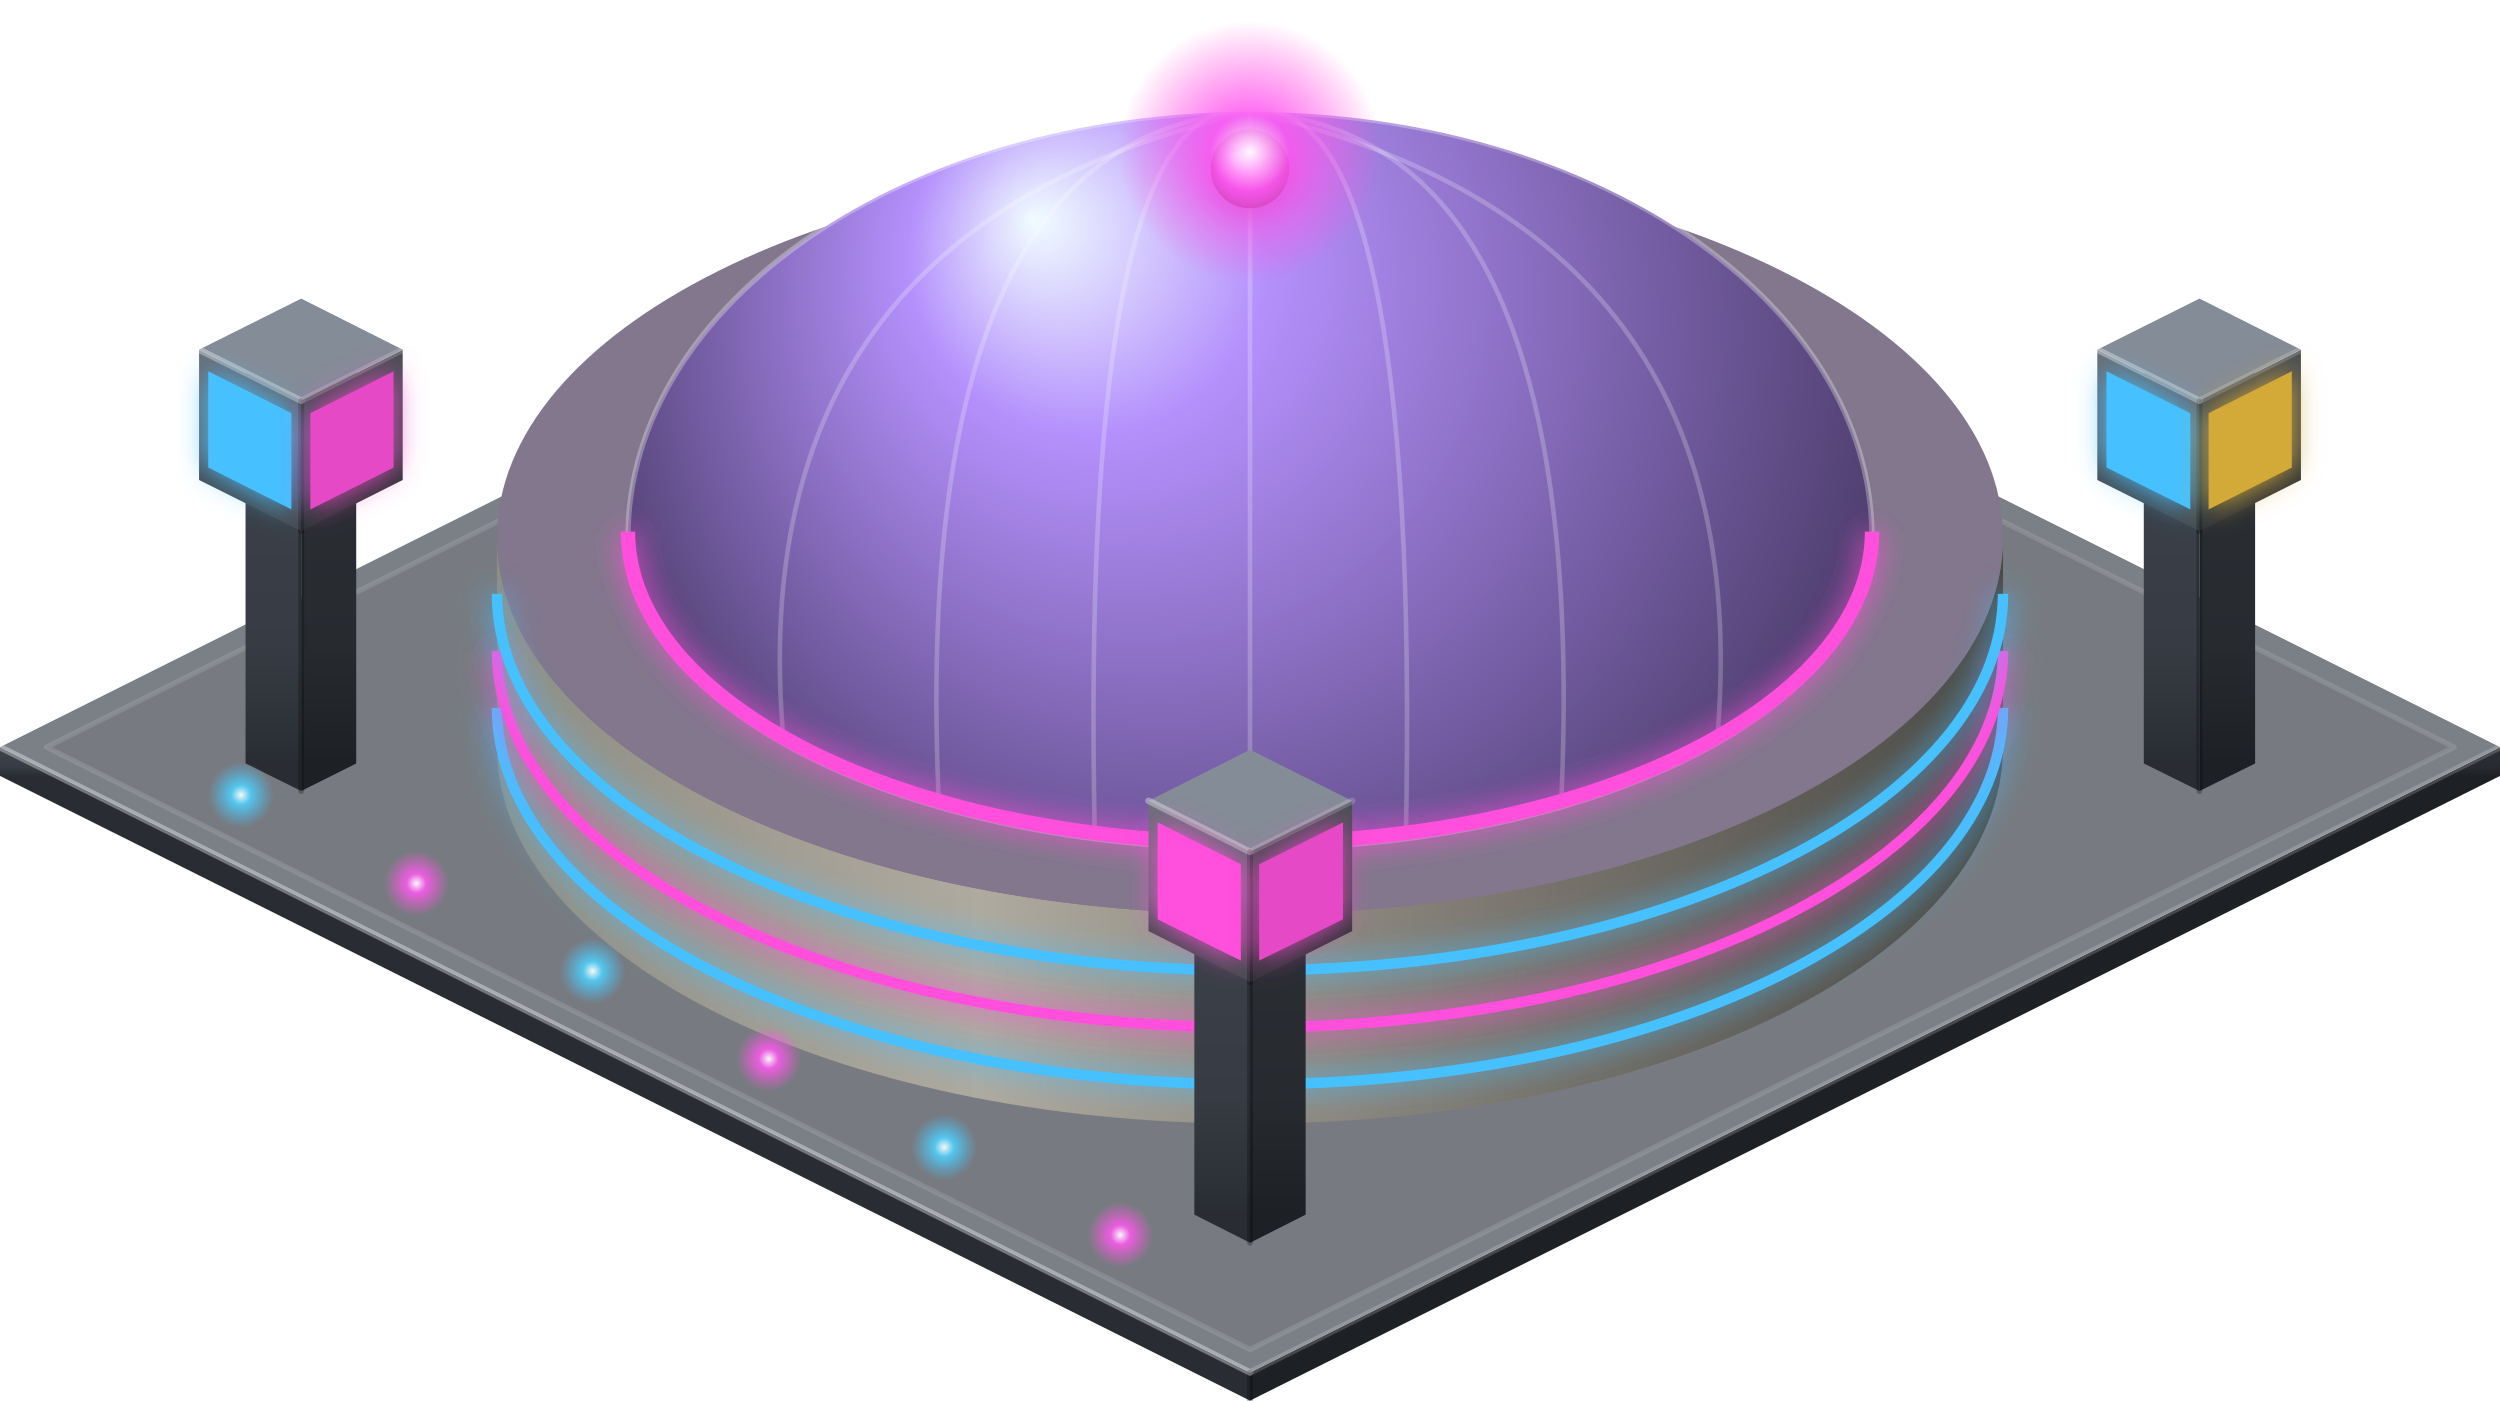
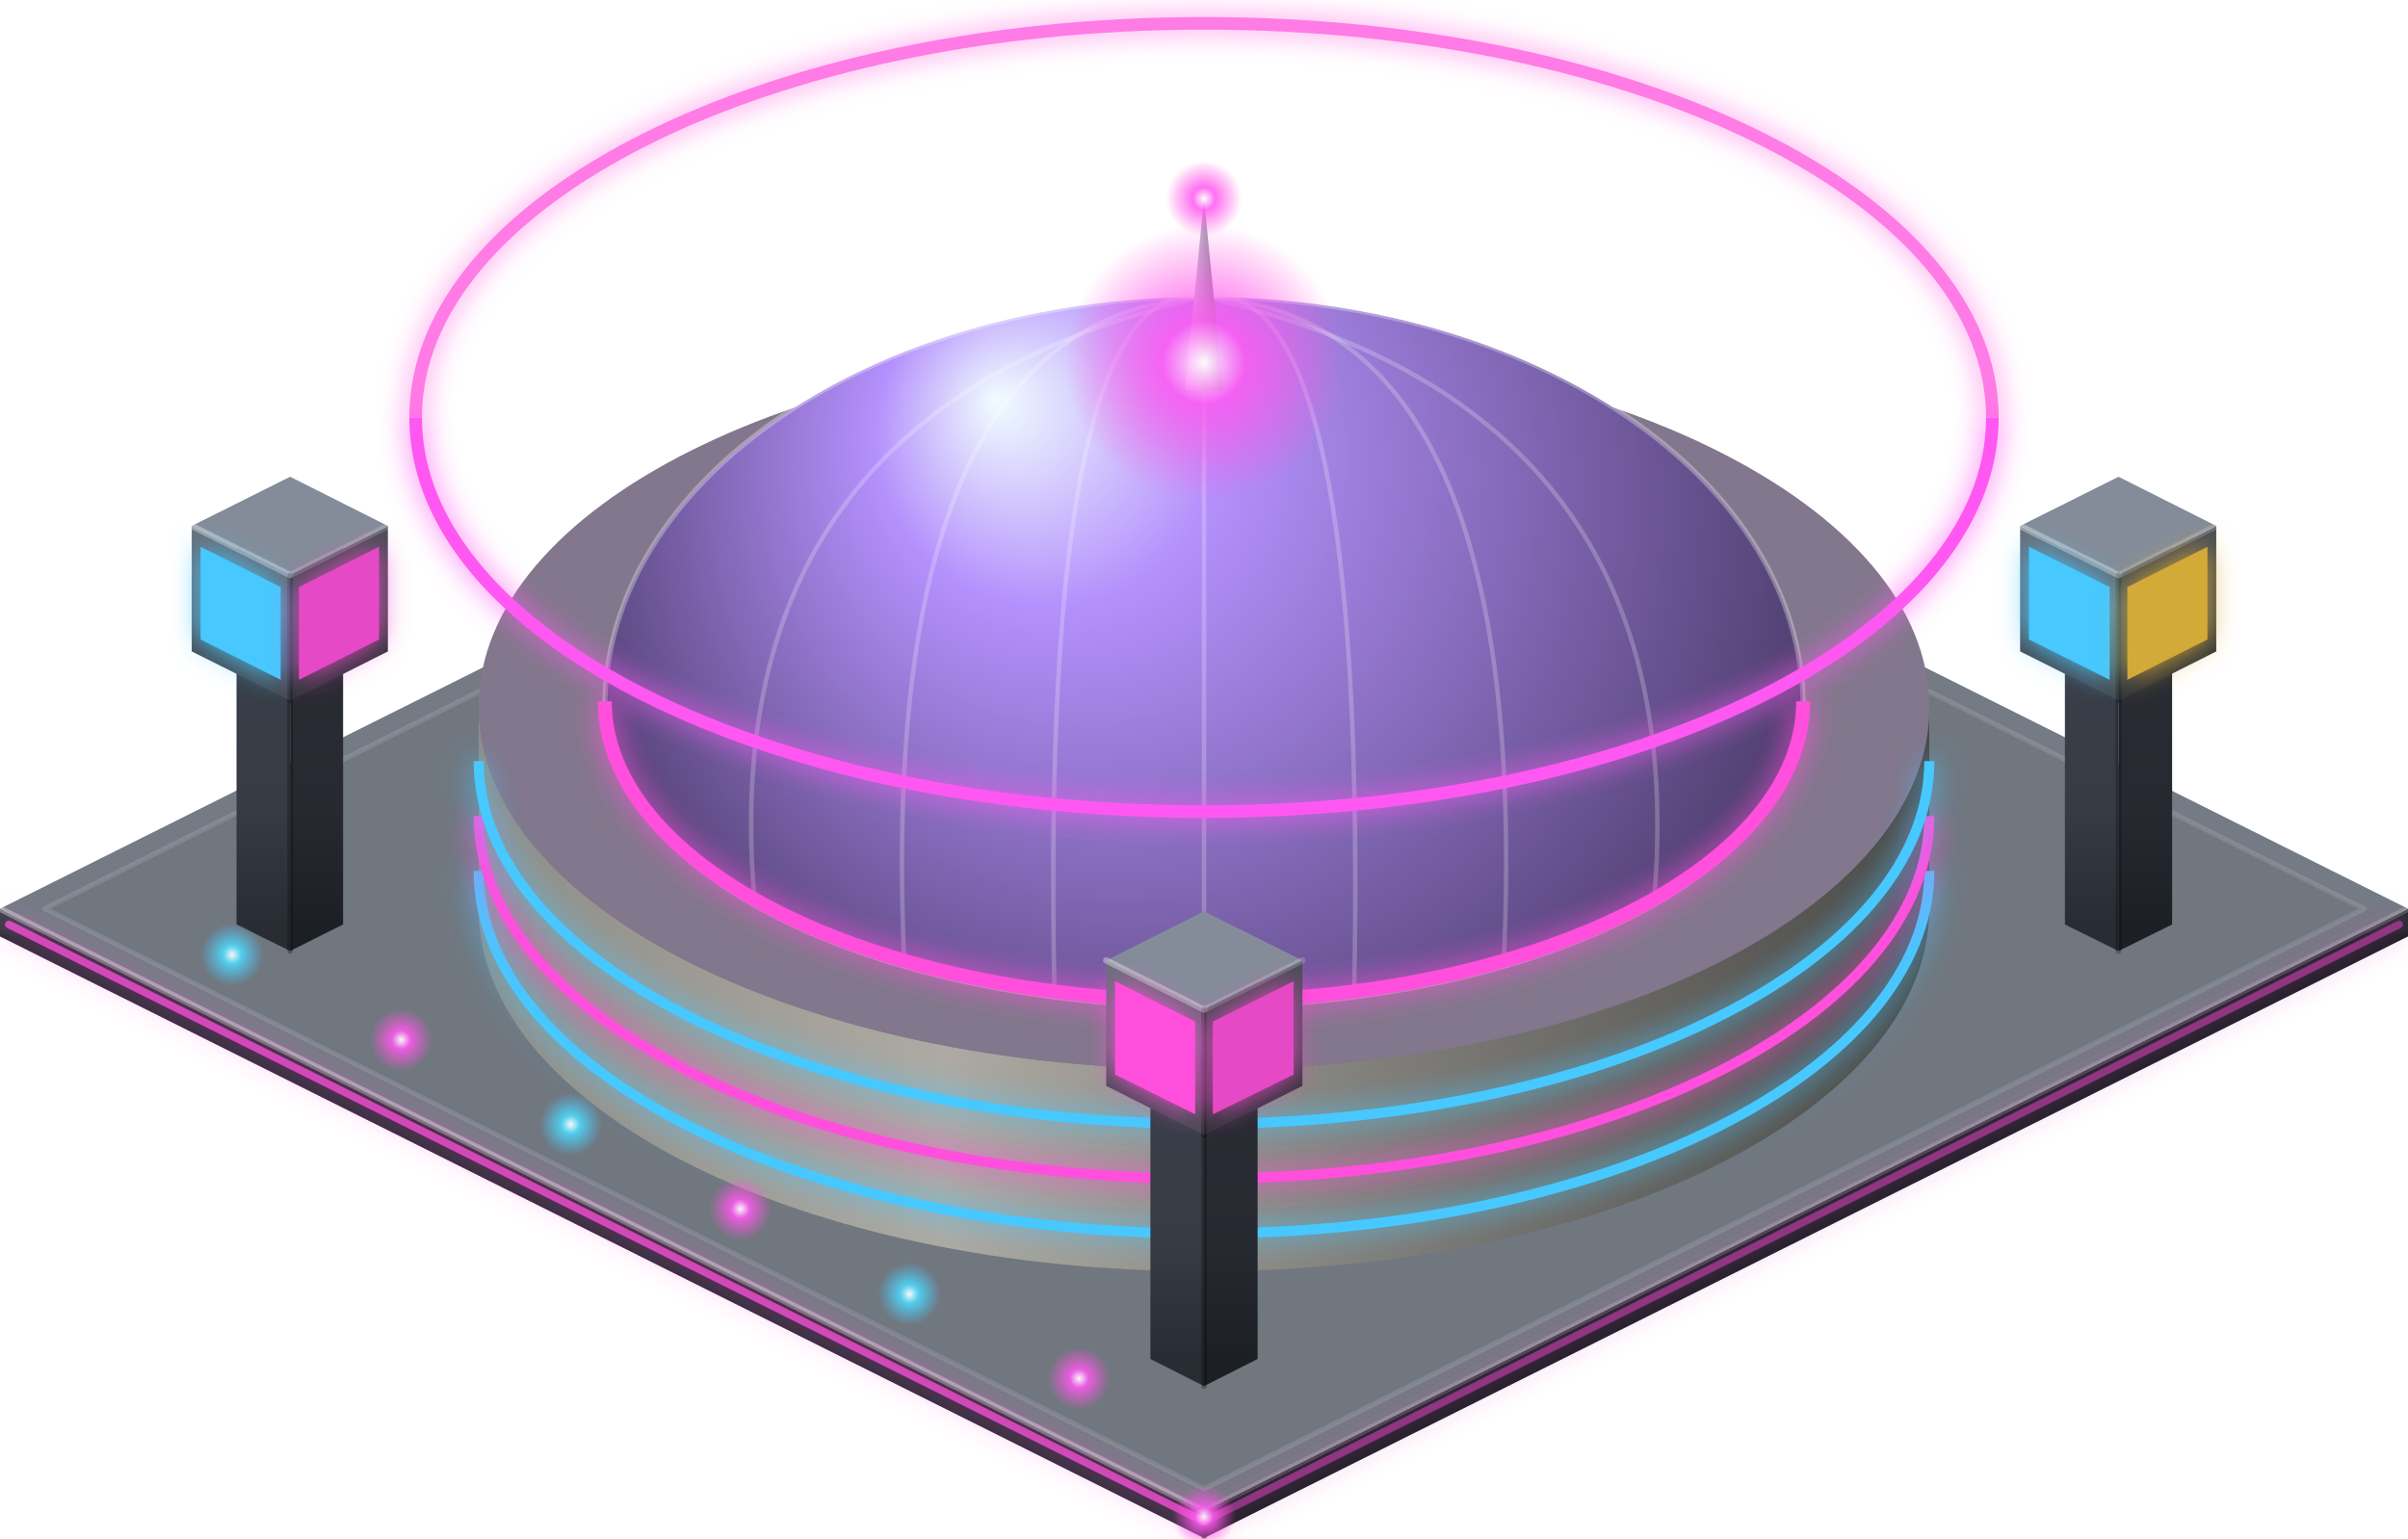
- <svg xmlns="http://www.w3.org/2000/svg" viewBox="0 -23 381.8 213.9" width="381.8" height="213.9">
+ <svg xmlns="http://www.w3.org/2000/svg" viewBox="0 -53 381.8 243.9" width="381.8" height="243.9">
  <defs>
    <filter id="glow" x="-50%" y="-50%" width="200%" height="200%">
      <feGaussianBlur stdDeviation="2.2" result="b" />
      <feMerge>
        <feMergeNode in="b" />
        <feMergeNode in="SourceGraphic" />
      </feMerge>
    </filter>
    <filter id="soft" x="-20%" y="-20%" width="140%" height="140%">
      <feGaussianBlur stdDeviation="1.6" />
    </filter>
    <linearGradient id="g0" gradientUnits="userSpaceOnUse" x1="0" y1="95.5" x2="0" y2="91.1">
-       <stop offset="0" stop-color="rgb(41,45,51)" />
-       <stop offset="0.3" stop-color="rgb(55,60,68)" />
-       <stop offset="1" stop-color="rgb(62,67,76)" />
+       <stop offset="0" stop-color="rgb(40,44,51)" />
+       <stop offset="0.3" stop-color="rgb(54,59,68)" />
+       <stop offset="1" stop-color="rgb(60,65,76)" />
    </linearGradient>
    <linearGradient id="g1" gradientUnits="userSpaceOnUse" x1="0" y1="95.5" x2="0" y2="91.1">
-       <stop offset="0" stop-color="rgb(29,32,36)" />
-       <stop offset="0.3" stop-color="rgb(39,43,48)" />
-       <stop offset="1" stop-color="rgb(44,48,54)" />
-     </linearGradient>
-     <linearGradient id="g2" gradientUnits="userSpaceOnUse" x1="75.9" y1="0" x2="305.9" y2="0">
-       <stop offset="0" stop-color="rgb(144,141,131)" />
-       <stop offset="0.32" stop-color="rgb(175,170,159)" />
-       <stop offset="0.7" stop-color="rgb(119,115,108)" />
-       <stop offset="1" stop-color="rgb(76,74,69)" />
-     </linearGradient>
-     <radialGradient id="g3" gradientUnits="userSpaceOnUse" cx="190.9" cy="33.1" r="109.2" fx="157.7" fy="10.4">
+       <stop offset="0" stop-color="rgb(28,31,36)" />
+       <stop offset="0.3" stop-color="rgb(38,41,48)" />
+       <stop offset="1" stop-color="rgb(43,46,54)" />
+     </linearGradient>
+     <radialGradient id="g2" gradientUnits="userSpaceOnUse" cx="190.9" cy="187.5" r="5" fx="190.9" fy="187.5">
+       <stop offset="0" stop-color="rgba(255,255,255,0.95)" />
+       <stop offset="0.3" stop-color="rgba(255,88,242,0.85)" />
+       <stop offset="1" stop-color="rgba(255,80,220,0)" />
+     </radialGradient>
+     <linearGradient id="g3" gradientUnits="userSpaceOnUse" x1="75.9" y1="0" x2="305.9" y2="0">
+       <stop offset="0" stop-color="rgb(143,141,135)" />
+       <stop offset="0.32" stop-color="rgb(173,170,163)" />
+       <stop offset="0.7" stop-color="rgb(117,115,111)" />
+       <stop offset="1" stop-color="rgb(75,74,71)" />
+     </linearGradient>
+     <radialGradient id="g4" gradientUnits="userSpaceOnUse" cx="190.9" cy="33.1" r="109.2" fx="157.7" fy="10.4">
      <stop offset="0" stop-color="rgb(240,252,255)" />
      <stop offset="0.25" stop-color="rgb(180,144,252)" />
      <stop offset="1" stop-color="rgb(68,54,95)" />
    </radialGradient>
-     <radialGradient id="g4" gradientUnits="userSpaceOnUse" cx="190.9" cy="2.8" r="6" fx="188.8" fy="0.7">
-       <stop offset="0" stop-color="rgb(255,255,255)" />
-       <stop offset="0.35" stop-color="rgb(255,92,253)" />
-       <stop offset="1" stop-color="rgb(128,40,110)" />
-     </radialGradient>
-     <radialGradient id="g5" gradientUnits="userSpaceOnUse" cx="190.9" cy="0.2" r="20" fx="190.9" fy="0.2">
-       <stop offset="0" stop-color="rgba(255,255,255,0.95)" />
-       <stop offset="0.3" stop-color="rgba(255,88,242,0.85)" />
-       <stop offset="1" stop-color="rgba(255,80,220,0)" />
-     </radialGradient>
-     <linearGradient id="g6" gradientUnits="userSpaceOnUse" x1="0" y1="93.6" x2="0" y2="33">
-       <stop offset="0" stop-color="rgb(41,45,51)" />
-       <stop offset="0.3" stop-color="rgb(55,60,68)" />
-       <stop offset="1" stop-color="rgb(62,67,76)" />
-     </linearGradient>
-     <linearGradient id="g7" gradientUnits="userSpaceOnUse" x1="0" y1="93.6" x2="0" y2="33">
-       <stop offset="0" stop-color="rgb(29,32,36)" />
-       <stop offset="0.3" stop-color="rgb(39,43,48)" />
-       <stop offset="1" stop-color="rgb(44,48,54)" />
-     </linearGradient>
-     <linearGradient id="g8" gradientUnits="userSpaceOnUse" x1="0" y1="50.3" x2="0" y2="30.4">
-       <stop offset="0" stop-color="rgb(70,75,80)" />
-       <stop offset="0.3" stop-color="rgb(94,100,108)" />
-       <stop offset="1" stop-color="rgb(105,112,121)" />
-     </linearGradient>
-     <linearGradient id="g9" gradientUnits="userSpaceOnUse" x1="0" y1="50.3" x2="0" y2="30.4">
-       <stop offset="0" stop-color="rgb(50,53,57)" />
-       <stop offset="0.3" stop-color="rgb(67,71,76)" />
-       <stop offset="1" stop-color="rgb(74,79,85)" />
-     </linearGradient>
-     <linearGradient id="g10" gradientUnits="userSpaceOnUse" x1="0" y1="93.6" x2="0" y2="33">
-       <stop offset="0" stop-color="rgb(41,45,51)" />
-       <stop offset="0.3" stop-color="rgb(55,60,68)" />
-       <stop offset="1" stop-color="rgb(62,67,76)" />
-     </linearGradient>
-     <linearGradient id="g11" gradientUnits="userSpaceOnUse" x1="0" y1="93.6" x2="0" y2="33">
-       <stop offset="0" stop-color="rgb(29,32,36)" />
-       <stop offset="0.3" stop-color="rgb(39,43,48)" />
-       <stop offset="1" stop-color="rgb(44,48,54)" />
-     </linearGradient>
-     <linearGradient id="g12" gradientUnits="userSpaceOnUse" x1="0" y1="50.3" x2="0" y2="30.4">
-       <stop offset="0" stop-color="rgb(70,75,80)" />
-       <stop offset="0.3" stop-color="rgb(94,100,108)" />
-       <stop offset="1" stop-color="rgb(105,112,121)" />
-     </linearGradient>
-     <linearGradient id="g13" gradientUnits="userSpaceOnUse" x1="0" y1="50.3" x2="0" y2="30.4">
-       <stop offset="0" stop-color="rgb(50,53,57)" />
-       <stop offset="0.3" stop-color="rgb(67,71,76)" />
-       <stop offset="1" stop-color="rgb(74,79,85)" />
-     </linearGradient>
-     <linearGradient id="g14" gradientUnits="userSpaceOnUse" x1="0" y1="162.5" x2="0" y2="101.9">
-       <stop offset="0" stop-color="rgb(41,45,51)" />
-       <stop offset="0.3" stop-color="rgb(55,60,68)" />
-       <stop offset="1" stop-color="rgb(62,67,76)" />
-     </linearGradient>
-     <linearGradient id="g15" gradientUnits="userSpaceOnUse" x1="0" y1="162.5" x2="0" y2="101.9">
-       <stop offset="0" stop-color="rgb(29,32,36)" />
-       <stop offset="0.3" stop-color="rgb(39,43,48)" />
-       <stop offset="1" stop-color="rgb(44,48,54)" />
-     </linearGradient>
-     <linearGradient id="g16" gradientUnits="userSpaceOnUse" x1="0" y1="119.2" x2="0" y2="99.3">
-       <stop offset="0" stop-color="rgb(70,75,80)" />
-       <stop offset="0.3" stop-color="rgb(94,100,108)" />
-       <stop offset="1" stop-color="rgb(105,112,121)" />
-     </linearGradient>
-     <linearGradient id="g17" gradientUnits="userSpaceOnUse" x1="0" y1="119.2" x2="0" y2="99.3">
-       <stop offset="0" stop-color="rgb(50,53,57)" />
-       <stop offset="0.3" stop-color="rgb(67,71,76)" />
-       <stop offset="1" stop-color="rgb(74,79,85)" />
-     </linearGradient>
-     <radialGradient id="g18" gradientUnits="userSpaceOnUse" cx="36.8" cy="98.4" r="5" fx="36.8" fy="98.4">
-       <stop offset="0" stop-color="rgba(255,255,255,0.95)" />
-       <stop offset="0.3" stop-color="rgba(77,211,255,0.85)" />
-       <stop offset="1" stop-color="rgba(70,192,255,0)" />
-     </radialGradient>
-     <radialGradient id="g19" gradientUnits="userSpaceOnUse" cx="63.6" cy="111.9" r="5" fx="63.6" fy="111.9">
-       <stop offset="0" stop-color="rgba(255,255,255,0.95)" />
-       <stop offset="0.3" stop-color="rgba(255,88,242,0.85)" />
-       <stop offset="1" stop-color="rgba(255,80,220,0)" />
-     </radialGradient>
-     <radialGradient id="g20" gradientUnits="userSpaceOnUse" cx="90.5" cy="125.3" r="5" fx="90.5" fy="125.3">
-       <stop offset="0" stop-color="rgba(255,255,255,0.95)" />
-       <stop offset="0.3" stop-color="rgba(77,211,255,0.85)" />
-       <stop offset="1" stop-color="rgba(70,192,255,0)" />
-     </radialGradient>
-     <radialGradient id="g21" gradientUnits="userSpaceOnUse" cx="117.4" cy="138.7" r="5" fx="117.4" fy="138.7">
-       <stop offset="0" stop-color="rgba(255,255,255,0.95)" />
-       <stop offset="0.3" stop-color="rgba(255,88,242,0.85)" />
-       <stop offset="1" stop-color="rgba(255,80,220,0)" />
-     </radialGradient>
-     <radialGradient id="g22" gradientUnits="userSpaceOnUse" cx="144.2" cy="152.2" r="5" fx="144.2" fy="152.2">
-       <stop offset="0" stop-color="rgba(255,255,255,0.95)" />
-       <stop offset="0.3" stop-color="rgba(77,211,255,0.85)" />
-       <stop offset="1" stop-color="rgba(70,192,255,0)" />
-     </radialGradient>
-     <radialGradient id="g23" gradientUnits="userSpaceOnUse" cx="171.1" cy="165.6" r="5" fx="171.1" fy="165.6">
+     <linearGradient id="g5" gradientUnits="userSpaceOnUse" x1="187.9" y1="0" x2="193.9" y2="0">
+       <stop offset="0" stop-color="rgb(240,228,255)" />
+       <stop offset="1" stop-color="rgb(110,105,121)" />
+     </linearGradient>
+     <radialGradient id="g6" gradientUnits="userSpaceOnUse" cx="190.9" cy="-21.5" r="6" fx="190.9" fy="-21.5">
+       <stop offset="0" stop-color="rgba(255,255,255,0.95)" />
+       <stop offset="0.3" stop-color="rgba(255,88,242,0.85)" />
+       <stop offset="1" stop-color="rgba(255,80,220,0)" />
+     </radialGradient>
+     <radialGradient id="g7" gradientUnits="userSpaceOnUse" cx="190.9" cy="4.5" r="22" fx="190.9" fy="4.5">
+       <stop offset="0" stop-color="rgba(255,255,255,0.95)" />
+       <stop offset="0.3" stop-color="rgba(255,88,242,0.85)" />
+       <stop offset="1" stop-color="rgba(255,80,220,0)" />
+     </radialGradient>
+     <linearGradient id="g8" gradientUnits="userSpaceOnUse" x1="0" y1="93.6" x2="0" y2="33">
+       <stop offset="0" stop-color="rgb(40,44,51)" />
+       <stop offset="0.3" stop-color="rgb(54,59,68)" />
+       <stop offset="1" stop-color="rgb(60,65,76)" />
+     </linearGradient>
+     <linearGradient id="g9" gradientUnits="userSpaceOnUse" x1="0" y1="93.6" x2="0" y2="33">
+       <stop offset="0" stop-color="rgb(28,31,36)" />
+       <stop offset="0.3" stop-color="rgb(38,41,48)" />
+       <stop offset="1" stop-color="rgb(43,46,54)" />
+     </linearGradient>
+     <linearGradient id="g10" gradientUnits="userSpaceOnUse" x1="0" y1="50.3" x2="0" y2="30.4">
+       <stop offset="0" stop-color="rgb(70,75,82)" />
+       <stop offset="0.3" stop-color="rgb(94,100,109)" />
+       <stop offset="1" stop-color="rgb(105,112,122)" />
+     </linearGradient>
+     <linearGradient id="g11" gradientUnits="userSpaceOnUse" x1="0" y1="50.3" x2="0" y2="30.4">
+       <stop offset="0" stop-color="rgb(50,53,58)" />
+       <stop offset="0.3" stop-color="rgb(67,71,77)" />
+       <stop offset="1" stop-color="rgb(74,79,86)" />
+     </linearGradient>
+     <linearGradient id="g12" gradientUnits="userSpaceOnUse" x1="0" y1="93.6" x2="0" y2="33">
+       <stop offset="0" stop-color="rgb(40,44,51)" />
+       <stop offset="0.3" stop-color="rgb(54,59,68)" />
+       <stop offset="1" stop-color="rgb(60,65,76)" />
+     </linearGradient>
+     <linearGradient id="g13" gradientUnits="userSpaceOnUse" x1="0" y1="93.6" x2="0" y2="33">
+       <stop offset="0" stop-color="rgb(28,31,36)" />
+       <stop offset="0.3" stop-color="rgb(38,41,48)" />
+       <stop offset="1" stop-color="rgb(43,46,54)" />
+     </linearGradient>
+     <linearGradient id="g14" gradientUnits="userSpaceOnUse" x1="0" y1="50.3" x2="0" y2="30.4">
+       <stop offset="0" stop-color="rgb(70,75,82)" />
+       <stop offset="0.3" stop-color="rgb(94,100,109)" />
+       <stop offset="1" stop-color="rgb(105,112,122)" />
+     </linearGradient>
+     <linearGradient id="g15" gradientUnits="userSpaceOnUse" x1="0" y1="50.3" x2="0" y2="30.4">
+       <stop offset="0" stop-color="rgb(50,53,58)" />
+       <stop offset="0.3" stop-color="rgb(67,71,77)" />
+       <stop offset="1" stop-color="rgb(74,79,86)" />
+     </linearGradient>
+     <linearGradient id="g16" gradientUnits="userSpaceOnUse" x1="0" y1="162.5" x2="0" y2="101.9">
+       <stop offset="0" stop-color="rgb(40,44,51)" />
+       <stop offset="0.3" stop-color="rgb(54,59,68)" />
+       <stop offset="1" stop-color="rgb(60,65,76)" />
+     </linearGradient>
+     <linearGradient id="g17" gradientUnits="userSpaceOnUse" x1="0" y1="162.5" x2="0" y2="101.9">
+       <stop offset="0" stop-color="rgb(28,31,36)" />
+       <stop offset="0.3" stop-color="rgb(38,41,48)" />
+       <stop offset="1" stop-color="rgb(43,46,54)" />
+     </linearGradient>
+     <linearGradient id="g18" gradientUnits="userSpaceOnUse" x1="0" y1="119.2" x2="0" y2="99.3">
+       <stop offset="0" stop-color="rgb(70,75,82)" />
+       <stop offset="0.3" stop-color="rgb(94,100,109)" />
+       <stop offset="1" stop-color="rgb(105,112,122)" />
+     </linearGradient>
+     <linearGradient id="g19" gradientUnits="userSpaceOnUse" x1="0" y1="119.2" x2="0" y2="99.3">
+       <stop offset="0" stop-color="rgb(50,53,58)" />
+       <stop offset="0.3" stop-color="rgb(67,71,77)" />
+       <stop offset="1" stop-color="rgb(74,79,86)" />
+     </linearGradient>
+     <radialGradient id="g20" gradientUnits="userSpaceOnUse" cx="36.8" cy="98.4" r="5" fx="36.8" fy="98.4">
+       <stop offset="0" stop-color="rgba(255,255,255,0.95)" />
+       <stop offset="0.3" stop-color="rgba(77,220,255,0.85)" />
+       <stop offset="1" stop-color="rgba(70,200,255,0)" />
+     </radialGradient>
+     <radialGradient id="g21" gradientUnits="userSpaceOnUse" cx="63.6" cy="111.9" r="5" fx="63.6" fy="111.9">
+       <stop offset="0" stop-color="rgba(255,255,255,0.95)" />
+       <stop offset="0.3" stop-color="rgba(255,88,242,0.85)" />
+       <stop offset="1" stop-color="rgba(255,80,220,0)" />
+     </radialGradient>
+     <radialGradient id="g22" gradientUnits="userSpaceOnUse" cx="90.5" cy="125.3" r="5" fx="90.5" fy="125.3">
+       <stop offset="0" stop-color="rgba(255,255,255,0.95)" />
+       <stop offset="0.3" stop-color="rgba(77,220,255,0.85)" />
+       <stop offset="1" stop-color="rgba(70,200,255,0)" />
+     </radialGradient>
+     <radialGradient id="g23" gradientUnits="userSpaceOnUse" cx="117.4" cy="138.7" r="5" fx="117.4" fy="138.7">
+       <stop offset="0" stop-color="rgba(255,255,255,0.95)" />
+       <stop offset="0.3" stop-color="rgba(255,88,242,0.85)" />
+       <stop offset="1" stop-color="rgba(255,80,220,0)" />
+     </radialGradient>
+     <radialGradient id="g24" gradientUnits="userSpaceOnUse" cx="144.2" cy="152.2" r="5" fx="144.2" fy="152.2">
+       <stop offset="0" stop-color="rgba(255,255,255,0.95)" />
+       <stop offset="0.3" stop-color="rgba(77,220,255,0.85)" />
+       <stop offset="1" stop-color="rgba(70,200,255,0)" />
+     </radialGradient>
+     <radialGradient id="g25" gradientUnits="userSpaceOnUse" cx="171.1" cy="165.6" r="5" fx="171.1" fy="165.6">
      <stop offset="0" stop-color="rgba(255,255,255,0.95)" />
      <stop offset="0.3" stop-color="rgba(255,88,242,0.85)" />
      <stop offset="1" stop-color="rgba(255,80,220,0)" />
    </radialGradient>
  </defs>
  <polygon points="0,95.5 190.9,190.9 190.9,186.6 0,91.1" fill="url(#g0)" />
  <polygon points="381.8,95.5 190.9,190.9 190.9,186.6 381.8,91.1" fill="url(#g1)" />
-   <polygon points="190.9,-4.3 381.8,91.1 190.9,186.6 0,91.1" fill="rgb(123,127,134)" />
+   <polygon points="190.9,-4.3 381.8,91.1 190.9,186.6 0,91.1" fill="rgb(117,123,132)" />
  <line x1="0" y1="91.1" x2="190.9" y2="186.6" stroke="rgba(255,255,255,0.35)" stroke-width="1" stroke-linecap="round" />
  <line x1="381.8" y1="91.1" x2="190.9" y2="186.6" stroke="rgba(255,255,255,0.18)" stroke-width="1" stroke-linecap="round" />
  <line x1="190.9" y1="190.9" x2="190.9" y2="186.6" stroke="rgba(0,0,0,0.25)" stroke-width="0.9" stroke-linecap="round" />
-   <polygon points="190.9,-0.8 374.8,91.1 190.9,183.1 7.1,91.1" fill="rgb(119,123,129)" stroke="rgba(255,255,255,0.12)" stroke-width="0.8" stroke-linejoin="round" />
-   <path d="M75.9,91.1 A115 57.5 0 0 0 305.9,91.1 L305.9,59.1 A115 57.5 0 0 1 75.9,59.1 Z" fill="url(#g2)" />
+   <polygon points="190.9,-0.8 374.8,91.1 190.9,183.1 7.1,91.1" fill="rgb(112,119,127)" stroke="rgba(255,255,255,0.12)" stroke-width="0.8" stroke-linejoin="round" />
+   <line x1="1.4" y1="93.6" x2="190.9" y2="188.3" stroke="rgba(255,80,220,0.75)" stroke-width="1.2" stroke-linecap="round" filter="url(#glow)" />
+   <line x1="380.4" y1="93.6" x2="190.9" y2="188.3" stroke="rgba(204,64,176,0.6)" stroke-width="1.2" stroke-linecap="round" filter="url(#glow)" />
+   <circle cx="190.9" cy="187.5" r="5" fill="url(#g2)" />
+   <path d="M315.9,13.2 A125 62.5 0 0 0 65.9,13.2" fill="none" stroke="rgb(255,80,220)" stroke-width="2" stroke-linejoin="round" opacity="0.75" filter="url(#glow)" />
+   <path d="M75.9,91.1 A115 57.5 0 0 0 305.9,91.1 L305.9,59.1 A115 57.5 0 0 1 75.9,59.1 Z" fill="url(#g3)" />
  <path d="M75.9,59.1 A115 57.5 0 1 0 305.9,59.1 A115 57.5 0 1 0 75.9,59.1 Z" fill="rgb(130,119,140)" />
-   <path d="M75.9,85.1 A115 57.5 0 0 0 305.9,85.1" fill="none" stroke="rgb(70,192,255)" stroke-width="1.6" stroke-linejoin="round" filter="url(#glow)" />
+   <path d="M75.9,85.1 A115 57.5 0 0 0 305.9,85.1" fill="none" stroke="rgb(70,200,255)" stroke-width="1.6" stroke-linejoin="round" filter="url(#glow)" />
  <path d="M75.9,76.4 A115 57.5 0 0 0 305.9,76.4" fill="none" stroke="rgb(255,80,220)" stroke-width="1.6" stroke-linejoin="round" filter="url(#glow)" />
-   <path d="M75.9,67.7 A115 57.5 0 0 0 305.9,67.7" fill="none" stroke="rgb(70,192,255)" stroke-width="1.6" stroke-linejoin="round" filter="url(#glow)" />
-   <path d="M95.9,59.1 A95 47.5 0 0 0 285.9,59.1 A95 65 0 0 0 95.9,59.1 Z" fill="url(#g3)" stroke="rgba(255,255,255,0.3)" stroke-width="0.8" stroke-linejoin="round" />
+   <path d="M75.9,67.7 A115 57.5 0 0 0 305.9,67.7" fill="none" stroke="rgb(70,200,255)" stroke-width="1.6" stroke-linejoin="round" filter="url(#glow)" />
+   <path d="M95.9,59.1 A95 47.5 0 0 0 285.9,59.1 A95 65 0 0 0 95.9,59.1 Z" fill="url(#g4)" stroke="rgba(255,255,255,0.3)" stroke-width="0.8" stroke-linejoin="round" />
  <path d="M119.7,90.5 Q112.5,11.8 190.9,-5.9" fill="none" stroke="rgba(255,255,255,0.22)" stroke-width="0.7" stroke-linejoin="round" />
  <path d="M143.4,100.2 Q138.7,-2.8 190.9,-5.9" fill="none" stroke="rgba(255,255,255,0.22)" stroke-width="0.7" stroke-linejoin="round" />
  <path d="M167.2,105.1 Q164.8,-10.1 190.9,-5.9" fill="none" stroke="rgba(255,255,255,0.22)" stroke-width="0.7" stroke-linejoin="round" />
  <path d="M190.9,106.6 Q190.9,-12.4 190.9,-5.9" fill="none" stroke="rgba(255,255,255,0.22)" stroke-width="0.7" stroke-linejoin="round" />
  <path d="M214.7,105.1 Q217,-10.1 190.9,-5.9" fill="none" stroke="rgba(255,255,255,0.22)" stroke-width="0.7" stroke-linejoin="round" />
  <path d="M238.4,100.2 Q243.2,-2.8 190.9,-5.9" fill="none" stroke="rgba(255,255,255,0.22)" stroke-width="0.7" stroke-linejoin="round" />
  <path d="M262.2,90.5 Q269.3,11.8 190.9,-5.9" fill="none" stroke="rgba(255,255,255,0.22)" stroke-width="0.7" stroke-linejoin="round" />
  <path d="M95.9,58.2 A95 47.5 0 0 0 285.9,58.2" fill="none" stroke="rgb(255,80,220)" stroke-width="2.2" stroke-linejoin="round" filter="url(#glow)" />
-   <circle cx="190.9" cy="2.8" r="6" fill="url(#g4)" filter="url(#glow)" />
-   <circle cx="190.9" cy="0.2" r="20" fill="url(#g5)" />
-   <polygon points="37.5,93.6 46,97.8 46,37.2 37.5,33" fill="url(#g6)" />
-   <polygon points="54.4,93.6 46,97.8 46,37.2 54.4,33" fill="url(#g7)" />
-   <polygon points="46,28.7 54.4,33 46,37.2 37.5,33" fill="rgb(78,84,95)" />
+   <path d="M65.9,13.2 A125 62.5 0 0 0 315.9,13.2" fill="none" stroke="rgb(255,88,242)" stroke-width="2" stroke-linejoin="round" filter="url(#glow)" />
+   <polygon points="187.9,8.9 193.9,8.9 190.9,-21.5" fill="url(#g5)" />
+   <circle cx="190.9" cy="-21.5" r="6" fill="url(#g6)" />
+   <circle cx="190.9" cy="4.5" r="22" fill="url(#g7)" />
+   <polygon points="37.5,93.6 46,97.8 46,37.2 37.5,33" fill="url(#g8)" />
+   <polygon points="54.4,93.6 46,97.8 46,37.2 54.4,33" fill="url(#g9)" />
+   <polygon points="46,28.7 54.4,33 46,37.2 37.5,33" fill="rgb(76,82,95)" />
  <line x1="37.5" y1="33" x2="46" y2="37.2" stroke="rgba(255,255,255,0.35)" stroke-width="1" stroke-linecap="round" />
  <line x1="54.4" y1="33" x2="46" y2="37.2" stroke="rgba(255,255,255,0.18)" stroke-width="1" stroke-linecap="round" />
  <line x1="46" y1="97.8" x2="46" y2="37.2" stroke="rgba(0,0,0,0.25)" stroke-width="0.9" stroke-linecap="round" />
-   <polygon points="30.4,50.3 46,58.1 46,38.2 30.4,30.4" fill="url(#g8)" />
-   <polygon points="61.5,50.3 46,58.1 46,38.2 61.5,30.4" fill="url(#g9)" />
-   <polygon points="46,22.6 61.5,30.4 46,38.2 30.4,30.4" fill="rgb(132,140,151)" />
+   <polygon points="30.4,50.3 46,58.1 46,38.2 30.4,30.4" fill="url(#g10)" />
+   <polygon points="61.5,50.3 46,58.1 46,38.2 61.5,30.4" fill="url(#g11)" />
+   <polygon points="46,22.6 61.5,30.4 46,38.2 30.4,30.4" fill="rgb(132,140,153)" />
  <line x1="30.4" y1="30.4" x2="46" y2="38.2" stroke="rgba(255,255,255,0.35)" stroke-width="1" stroke-linecap="round" />
  <line x1="61.5" y1="30.4" x2="46" y2="38.2" stroke="rgba(255,255,255,0.18)" stroke-width="1" stroke-linecap="round" />
  <line x1="46" y1="58.1" x2="46" y2="38.2" stroke="rgba(0,0,0,0.25)" stroke-width="0.9" stroke-linecap="round" />
-   <polygon points="31.8,48.4 44.5,54.8 44.5,40.1 31.8,33.7" fill="rgb(70,192,255)" filter="url(#glow)" />
+   <polygon points="31.8,48.4 44.5,54.8 44.5,40.1 31.8,33.7" fill="rgb(70,200,255)" filter="url(#glow)" />
  <polygon points="60.1,48.4 47.4,54.8 47.4,40.1 60.1,33.7" fill="rgb(230,72,198)" filter="url(#glow)" />
-   <polygon points="327.4,93.6 335.9,97.8 335.9,37.2 327.4,33" fill="url(#g10)" />
-   <polygon points="344.4,93.6 335.9,97.8 335.9,37.2 344.4,33" fill="url(#g11)" />
-   <polygon points="335.9,28.7 344.4,33 335.9,37.2 327.4,33" fill="rgb(78,84,95)" />
+   <polygon points="327.4,93.6 335.9,97.8 335.9,37.2 327.4,33" fill="url(#g12)" />
+   <polygon points="344.4,93.6 335.9,97.8 335.9,37.2 344.4,33" fill="url(#g13)" />
+   <polygon points="335.9,28.7 344.4,33 335.9,37.2 327.4,33" fill="rgb(76,82,95)" />
  <line x1="327.4" y1="33" x2="335.9" y2="37.2" stroke="rgba(255,255,255,0.35)" stroke-width="1" stroke-linecap="round" />
  <line x1="344.4" y1="33" x2="335.9" y2="37.2" stroke="rgba(255,255,255,0.18)" stroke-width="1" stroke-linecap="round" />
  <line x1="335.9" y1="97.8" x2="335.9" y2="37.2" stroke="rgba(0,0,0,0.25)" stroke-width="0.9" stroke-linecap="round" />
-   <polygon points="320.3,50.3 335.9,58.1 335.9,38.2 320.3,30.4" fill="url(#g12)" />
-   <polygon points="351.4,50.3 335.9,58.1 335.9,38.2 351.4,30.4" fill="url(#g13)" />
-   <polygon points="335.9,22.6 351.4,30.4 335.9,38.2 320.3,30.4" fill="rgb(132,140,151)" />
+   <polygon points="320.3,50.3 335.9,58.1 335.9,38.2 320.3,30.4" fill="url(#g14)" />
+   <polygon points="351.4,50.3 335.9,58.1 335.9,38.2 351.4,30.4" fill="url(#g15)" />
+   <polygon points="335.9,22.6 351.4,30.4 335.9,38.2 320.3,30.4" fill="rgb(132,140,153)" />
  <line x1="320.3" y1="30.4" x2="335.9" y2="38.2" stroke="rgba(255,255,255,0.35)" stroke-width="1" stroke-linecap="round" />
  <line x1="351.4" y1="30.4" x2="335.9" y2="38.2" stroke="rgba(255,255,255,0.18)" stroke-width="1" stroke-linecap="round" />
  <line x1="335.9" y1="58.1" x2="335.9" y2="38.2" stroke="rgba(0,0,0,0.25)" stroke-width="0.9" stroke-linecap="round" />
-   <polygon points="321.7,48.4 334.5,54.8 334.5,40.1 321.7,33.7" fill="rgb(70,192,255)" filter="url(#glow)" />
+   <polygon points="321.7,48.4 334.5,54.8 334.5,40.1 321.7,33.7" fill="rgb(70,200,255)" filter="url(#glow)" />
  <polygon points="350,48.4 337.3,54.8 337.3,40.1 350,33.7" fill="rgb(211,169,56)" filter="url(#glow)" />
-   <polygon points="182.4,162.5 190.9,166.8 190.9,106.2 182.4,101.9" fill="url(#g14)" />
-   <polygon points="199.4,162.5 190.9,166.8 190.9,106.2 199.4,101.9" fill="url(#g15)" />
-   <polygon points="190.9,97.7 199.4,101.9 190.9,106.2 182.4,101.9" fill="rgb(78,84,95)" />
+   <polygon points="182.4,162.5 190.9,166.8 190.9,106.2 182.4,101.9" fill="url(#g16)" />
+   <polygon points="199.4,162.5 190.9,166.8 190.9,106.2 199.4,101.9" fill="url(#g17)" />
+   <polygon points="190.9,97.7 199.4,101.9 190.9,106.2 182.4,101.9" fill="rgb(76,82,95)" />
  <line x1="182.4" y1="101.9" x2="190.9" y2="106.2" stroke="rgba(255,255,255,0.35)" stroke-width="1" stroke-linecap="round" />
  <line x1="199.4" y1="101.9" x2="190.9" y2="106.2" stroke="rgba(255,255,255,0.18)" stroke-width="1" stroke-linecap="round" />
  <line x1="190.9" y1="166.8" x2="190.9" y2="106.2" stroke="rgba(0,0,0,0.25)" stroke-width="0.9" stroke-linecap="round" />
-   <polygon points="175.4,119.2 190.9,127 190.9,107.1 175.4,99.3" fill="url(#g16)" />
-   <polygon points="206.5,119.2 190.9,127 190.9,107.1 206.5,99.3" fill="url(#g17)" />
-   <polygon points="190.9,91.5 206.5,99.3 190.9,107.1 175.4,99.3" fill="rgb(132,140,151)" />
+   <polygon points="175.4,119.2 190.9,127 190.9,107.1 175.4,99.3" fill="url(#g18)" />
+   <polygon points="206.5,119.2 190.9,127 190.9,107.1 206.5,99.3" fill="url(#g19)" />
+   <polygon points="190.9,91.5 206.5,99.3 190.9,107.1 175.4,99.3" fill="rgb(132,140,153)" />
  <line x1="175.4" y1="99.3" x2="190.9" y2="107.1" stroke="rgba(255,255,255,0.35)" stroke-width="1" stroke-linecap="round" />
  <line x1="206.5" y1="99.3" x2="190.9" y2="107.1" stroke="rgba(255,255,255,0.18)" stroke-width="1" stroke-linecap="round" />
  <line x1="190.9" y1="127" x2="190.9" y2="107.1" stroke="rgba(0,0,0,0.25)" stroke-width="0.9" stroke-linecap="round" />
  <polygon points="176.8,117.4 189.5,123.7 189.5,109 176.8,102.6" fill="rgb(255,80,220)" filter="url(#glow)" />
  <polygon points="205.1,117.4 192.3,123.7 192.3,109 205.1,102.6" fill="rgb(230,72,198)" filter="url(#glow)" />
-   <circle cx="36.8" cy="98.4" r="5" fill="url(#g18)" />
-   <circle cx="63.6" cy="111.9" r="5" fill="url(#g19)" />
-   <circle cx="90.5" cy="125.3" r="5" fill="url(#g20)" />
-   <circle cx="117.4" cy="138.7" r="5" fill="url(#g21)" />
-   <circle cx="144.2" cy="152.2" r="5" fill="url(#g22)" />
-   <circle cx="171.1" cy="165.6" r="5" fill="url(#g23)" />
+   <circle cx="36.8" cy="98.4" r="5" fill="url(#g20)" />
+   <circle cx="63.6" cy="111.9" r="5" fill="url(#g21)" />
+   <circle cx="90.5" cy="125.3" r="5" fill="url(#g22)" />
+   <circle cx="117.4" cy="138.7" r="5" fill="url(#g23)" />
+   <circle cx="144.2" cy="152.2" r="5" fill="url(#g24)" />
+   <circle cx="171.1" cy="165.6" r="5" fill="url(#g25)" />
</svg>
